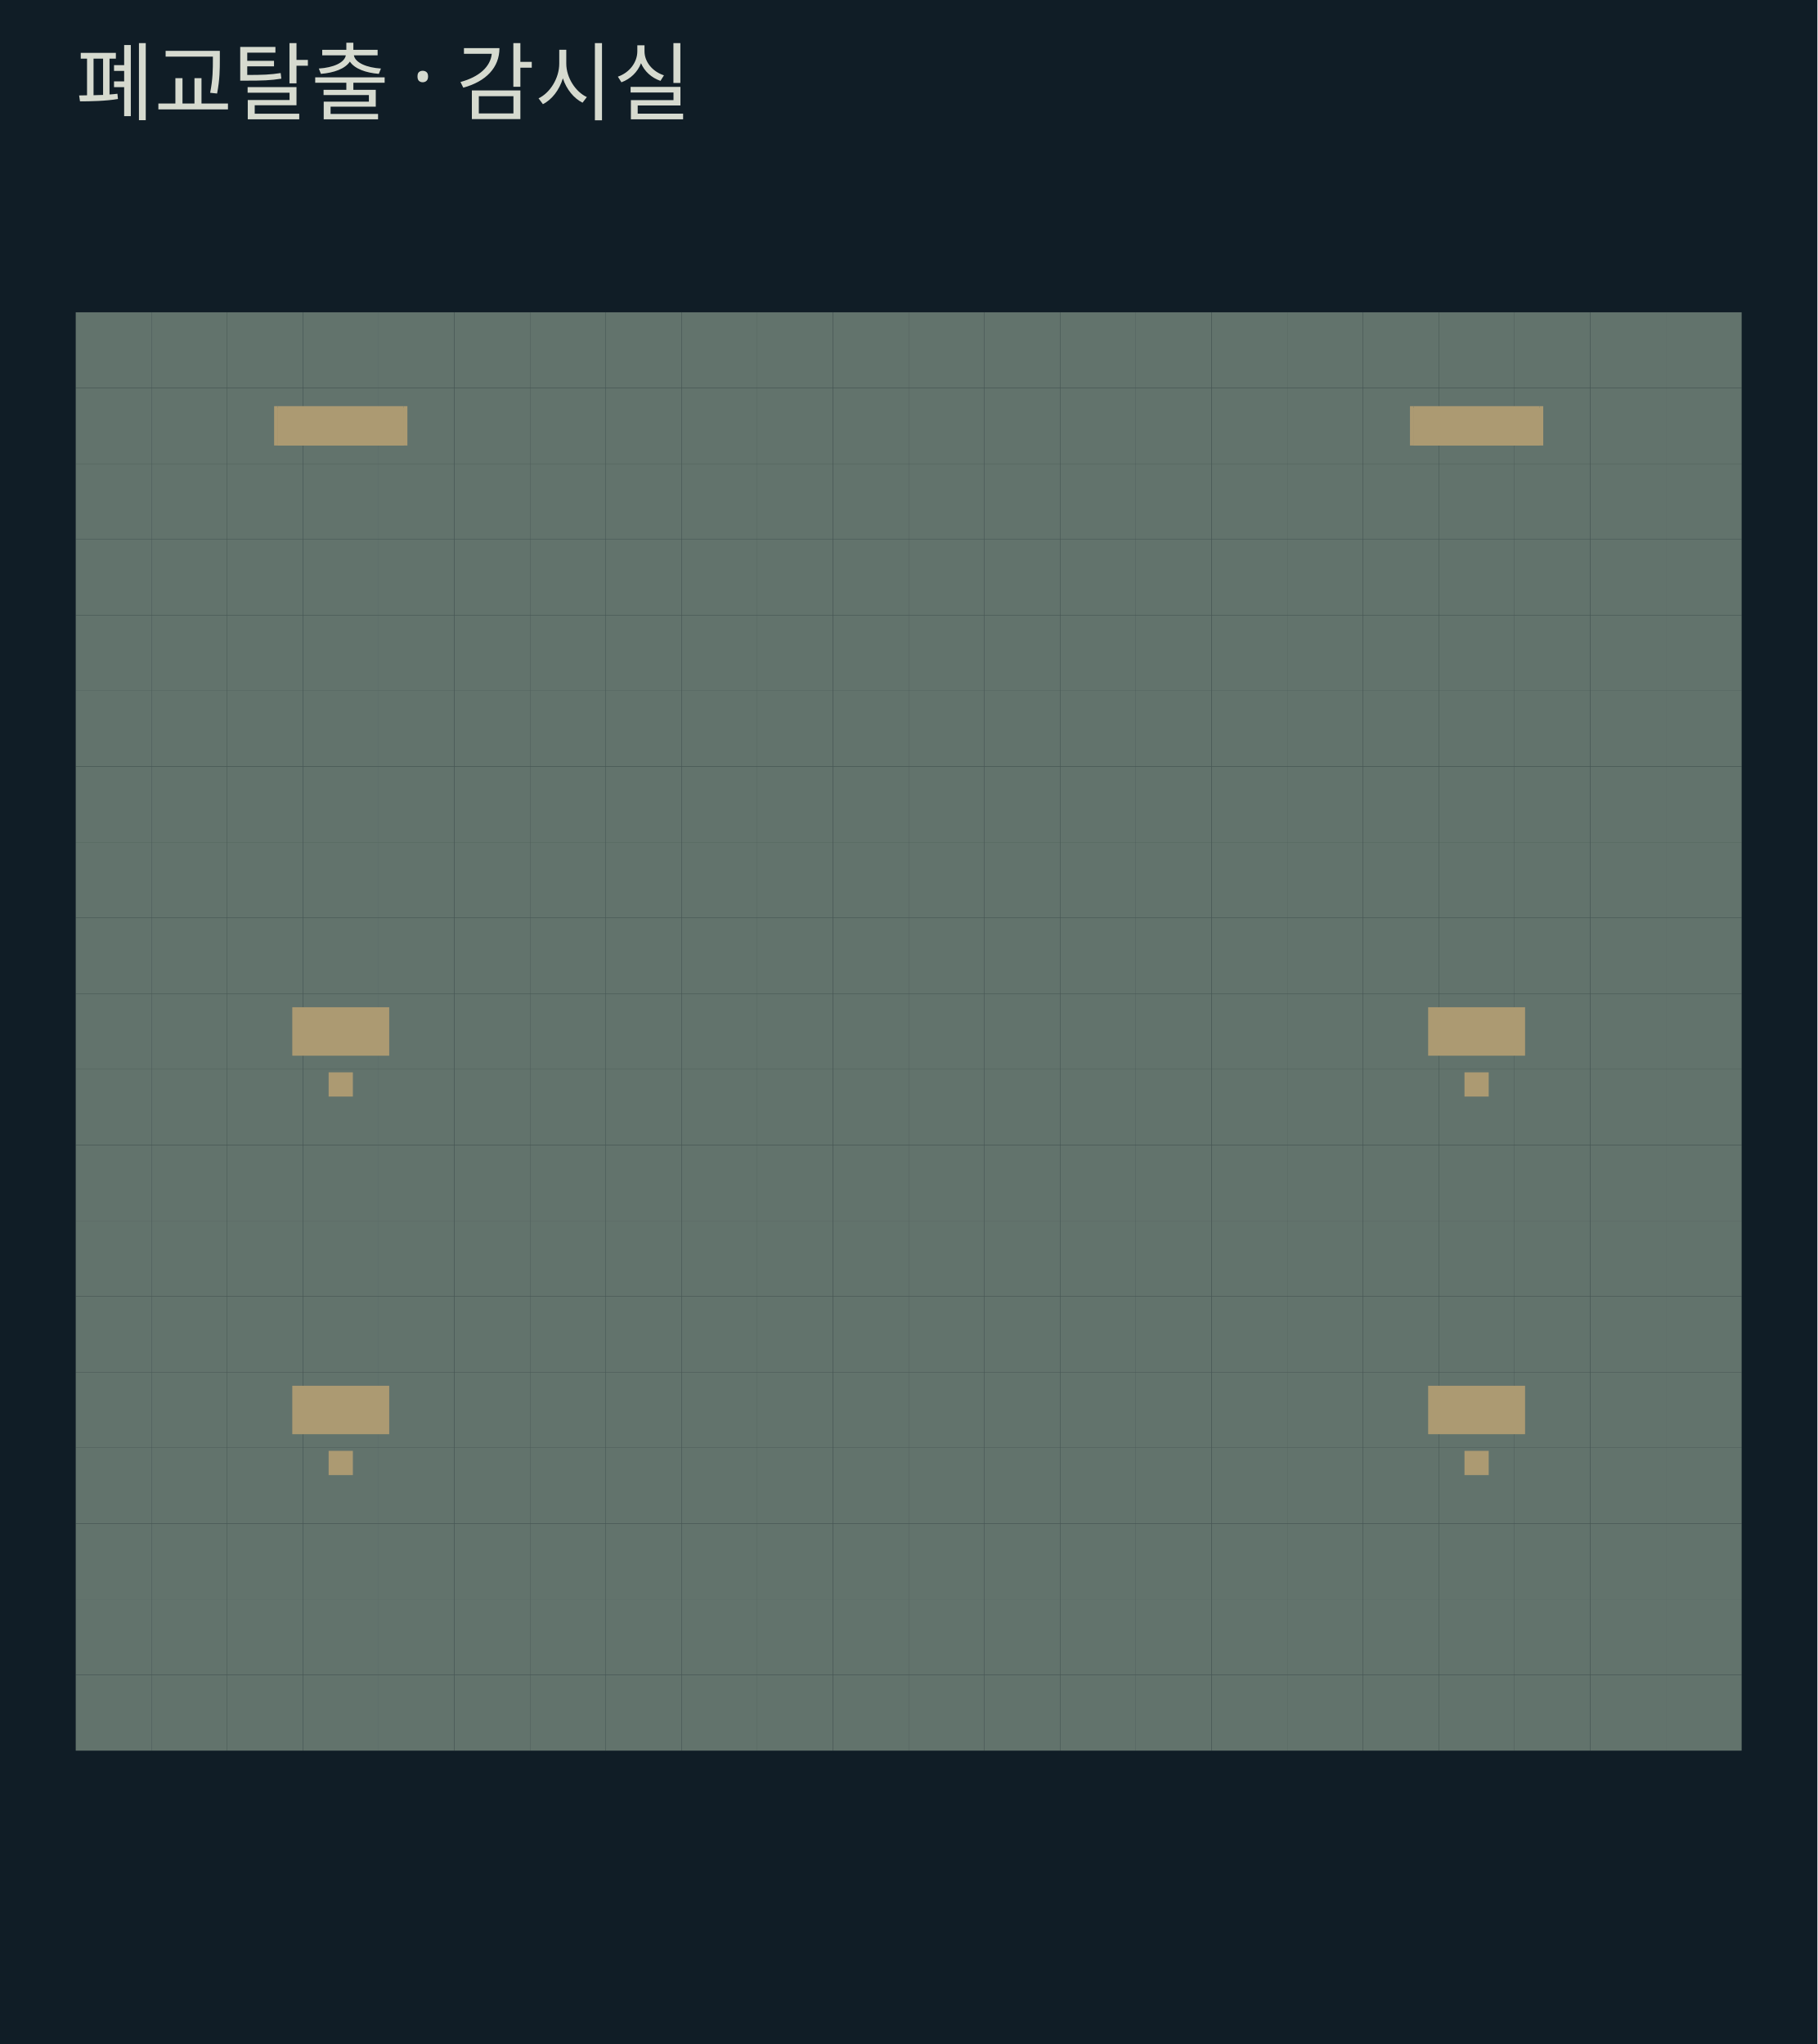
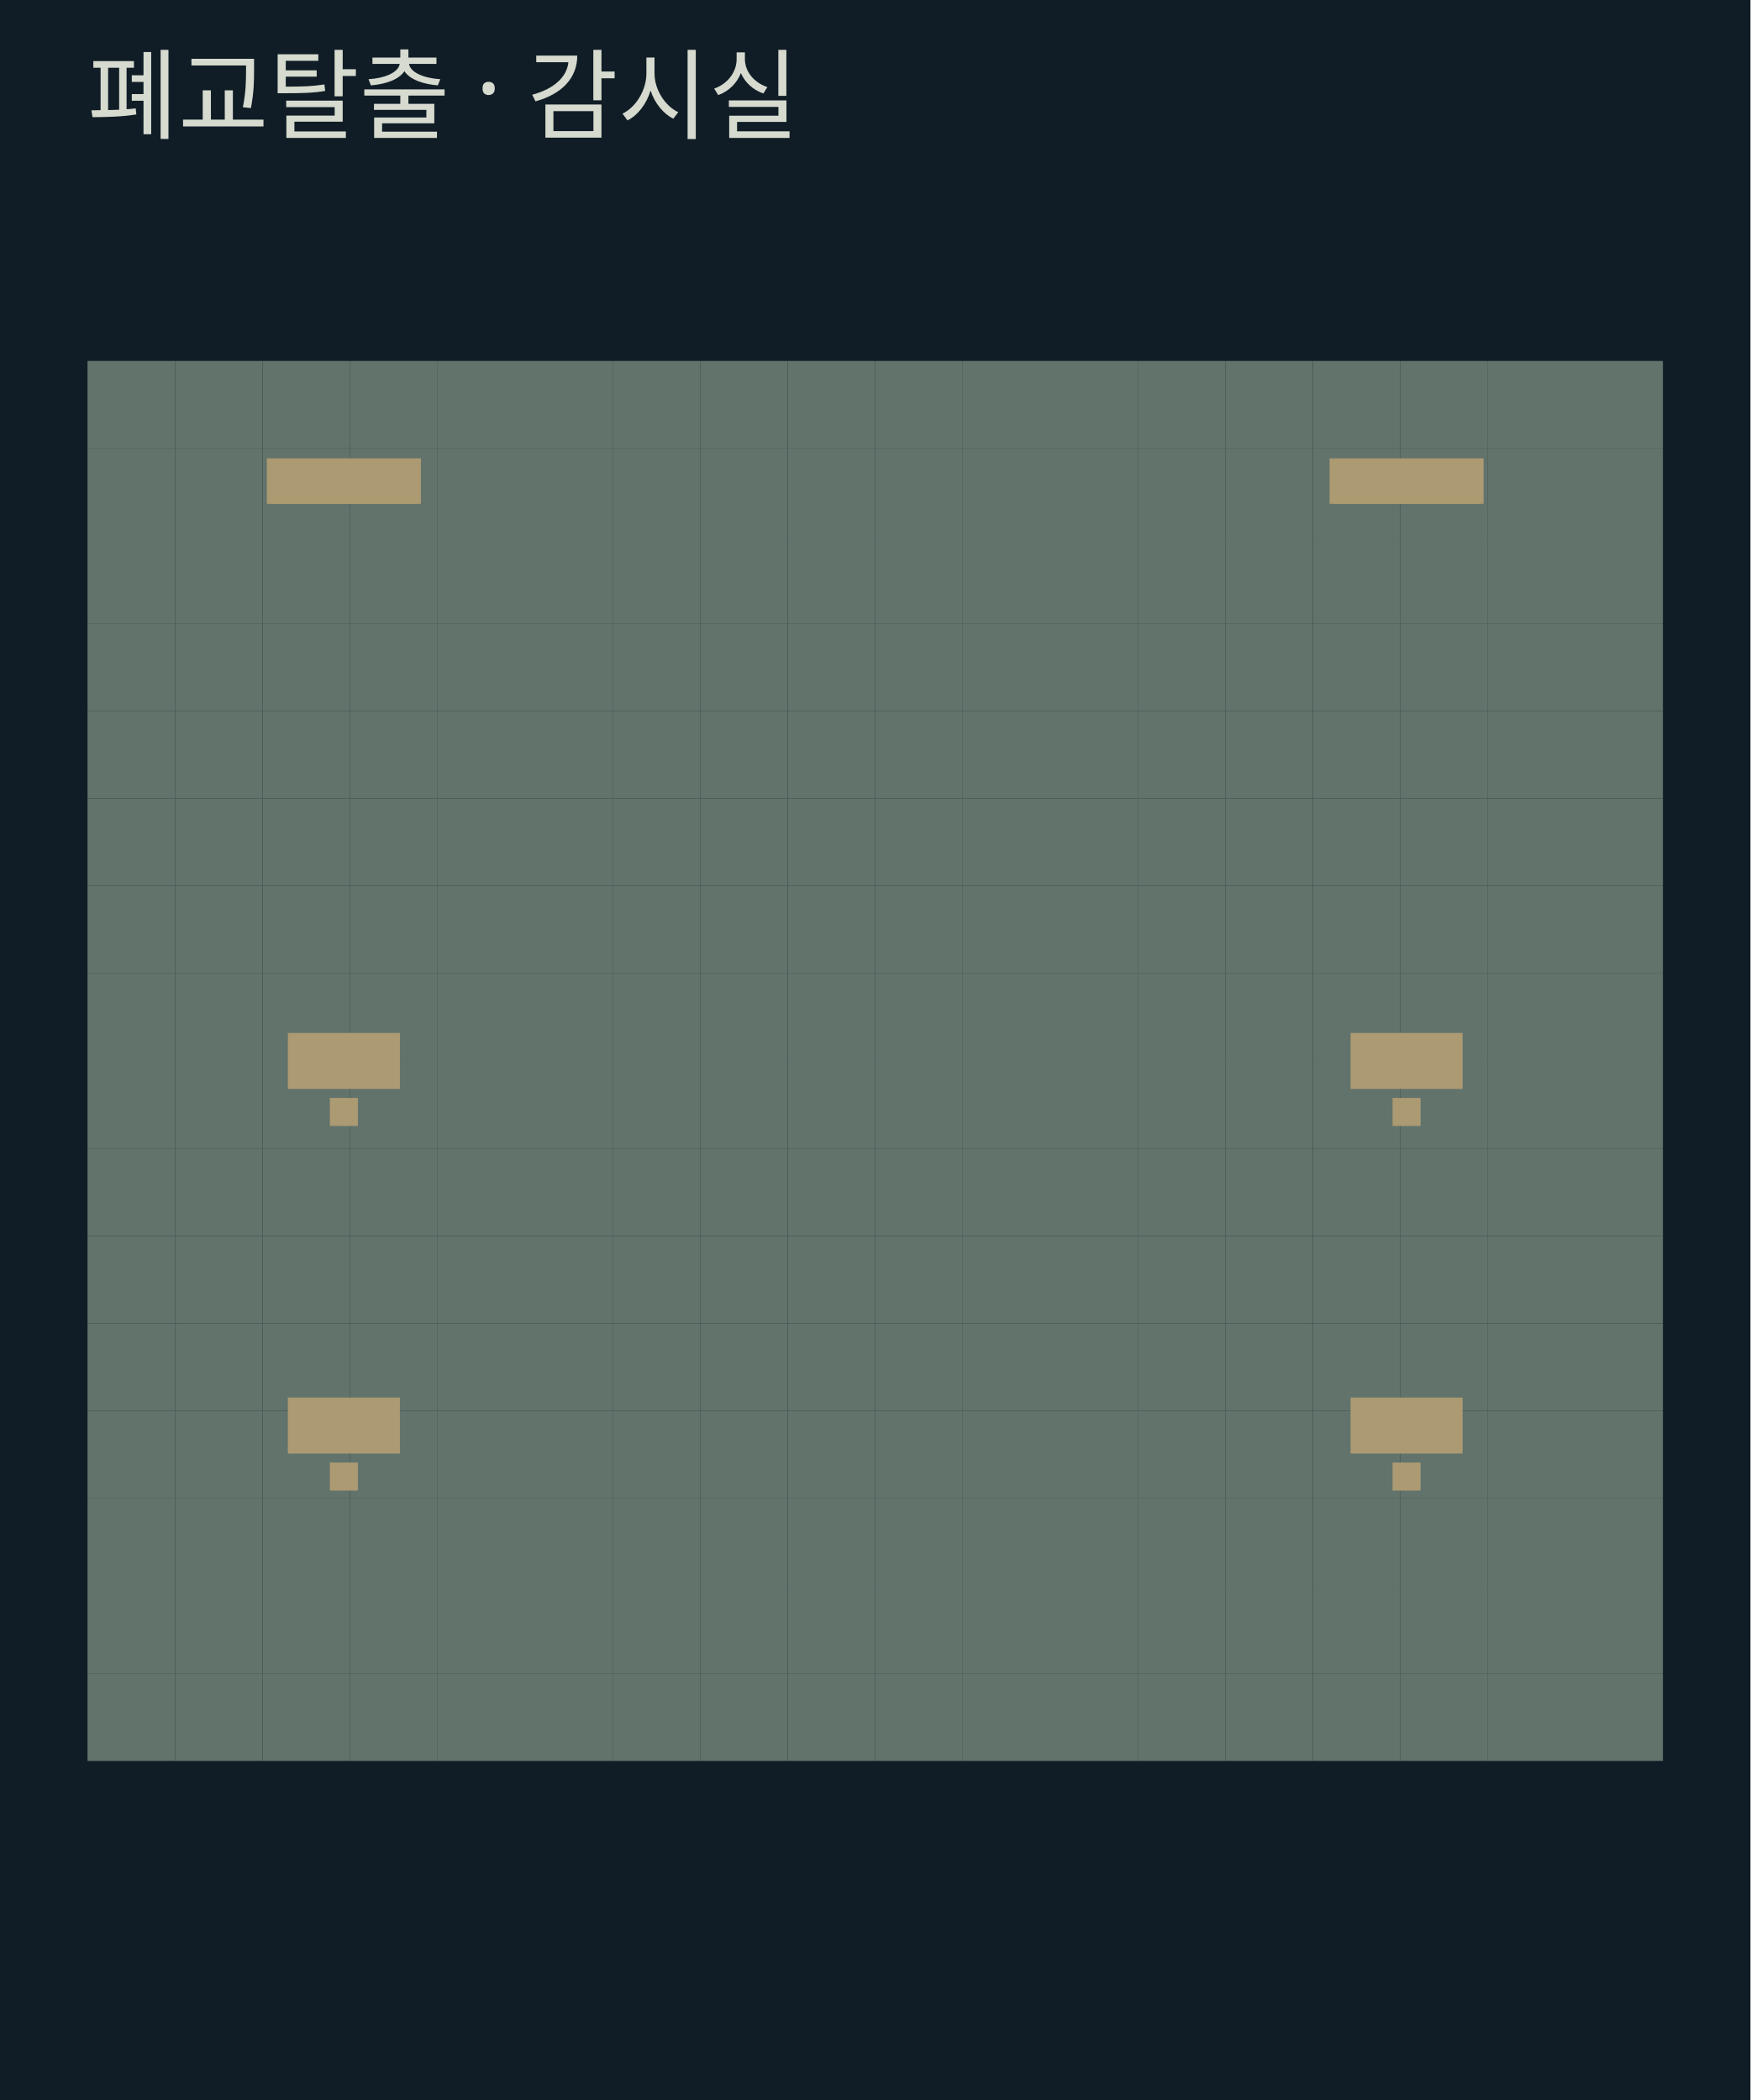
- <svg xmlns="http://www.w3.org/2000/svg" viewBox="0 0 384 432">
-   <rect width="384" height="432" fill="#101d26" />
+ <svg xmlns="http://www.w3.org/2000/svg" viewBox="0 0 320 384">
+   <rect width="320" height="384" fill="#101d26" />
  <style>text{font:10px sans-serif;fill:#d6dacf}</style>
  <text x="16" y="24" style="font-size:18px">폐교탈출 · 감시실</text>
-   <rect x="16" y="354" width="16" height="16" fill="#62736c" />
-   <rect x="16" y="338" width="16" height="16" fill="#62736c" />
-   <rect x="16" y="322" width="16" height="16" fill="#62736c" />
  <rect x="16" y="306" width="16" height="16" fill="#62736c" />
  <rect x="16" y="290" width="16" height="16" fill="#62736c" />
  <rect x="16" y="274" width="16" height="16" fill="#62736c" />
  <rect x="16" y="258" width="16" height="16" fill="#62736c" />
  <rect x="16" y="242" width="16" height="16" fill="#62736c" />
  <rect x="16" y="226" width="16" height="16" fill="#62736c" />
  <rect x="16" y="210" width="16" height="16" fill="#62736c" />
  <rect x="16" y="194" width="16" height="16" fill="#62736c" />
  <rect x="16" y="178" width="16" height="16" fill="#62736c" />
  <rect x="16" y="162" width="16" height="16" fill="#62736c" />
  <rect x="16" y="146" width="16" height="16" fill="#62736c" />
  <rect x="16" y="130" width="16" height="16" fill="#62736c" />
  <rect x="16" y="114" width="16" height="16" fill="#62736c" />
  <rect x="16" y="98" width="16" height="16" fill="#62736c" />
  <rect x="16" y="82" width="16" height="16" fill="#62736c" />
  <rect x="16" y="66" width="16" height="16" fill="#62736c" />
-   <rect x="32" y="354" width="16" height="16" fill="#62736c" />
-   <rect x="32" y="338" width="16" height="16" fill="#62736c" />
-   <rect x="32" y="322" width="16" height="16" fill="#62736c" />
  <rect x="32" y="306" width="16" height="16" fill="#62736c" />
  <rect x="32" y="290" width="16" height="16" fill="#62736c" />
  <rect x="32" y="274" width="16" height="16" fill="#62736c" />
  <rect x="32" y="258" width="16" height="16" fill="#62736c" />
  <rect x="32" y="242" width="16" height="16" fill="#62736c" />
  <rect x="32" y="226" width="16" height="16" fill="#62736c" />
  <rect x="32" y="210" width="16" height="16" fill="#62736c" />
  <rect x="32" y="194" width="16" height="16" fill="#62736c" />
  <rect x="32" y="178" width="16" height="16" fill="#62736c" />
  <rect x="32" y="162" width="16" height="16" fill="#62736c" />
  <rect x="32" y="146" width="16" height="16" fill="#62736c" />
  <rect x="32" y="130" width="16" height="16" fill="#62736c" />
  <rect x="32" y="114" width="16" height="16" fill="#62736c" />
  <rect x="32" y="98" width="16" height="16" fill="#62736c" />
  <rect x="32" y="82" width="16" height="16" fill="#62736c" />
  <rect x="32" y="66" width="16" height="16" fill="#62736c" />
-   <rect x="48" y="354" width="16" height="16" fill="#62736c" />
-   <rect x="48" y="338" width="16" height="16" fill="#62736c" />
-   <rect x="48" y="322" width="16" height="16" fill="#62736c" />
  <rect x="48" y="306" width="16" height="16" fill="#62736c" />
  <rect x="48" y="290" width="16" height="16" fill="#62736c" />
  <rect x="48" y="274" width="16" height="16" fill="#62736c" />
  <rect x="48" y="258" width="16" height="16" fill="#62736c" />
  <rect x="48" y="242" width="16" height="16" fill="#62736c" />
  <rect x="48" y="226" width="16" height="16" fill="#62736c" />
  <rect x="48" y="210" width="16" height="16" fill="#62736c" />
  <rect x="48" y="194" width="16" height="16" fill="#62736c" />
  <rect x="48" y="178" width="16" height="16" fill="#62736c" />
  <rect x="48" y="162" width="16" height="16" fill="#62736c" />
  <rect x="48" y="146" width="16" height="16" fill="#62736c" />
  <rect x="48" y="130" width="16" height="16" fill="#62736c" />
  <rect x="48" y="114" width="16" height="16" fill="#62736c" />
  <rect x="48" y="98" width="16" height="16" fill="#62736c" />
  <rect x="48" y="82" width="16" height="16" fill="#62736c" />
  <rect x="48" y="66" width="16" height="16" fill="#62736c" />
-   <rect x="64" y="354" width="16" height="16" fill="#62736c" />
-   <rect x="64" y="338" width="16" height="16" fill="#62736c" />
-   <rect x="64" y="322" width="16" height="16" fill="#62736c" />
  <rect x="64" y="306" width="16" height="16" fill="#62736c" />
  <rect x="64" y="290" width="16" height="16" fill="#62736c" />
  <rect x="64" y="274" width="16" height="16" fill="#62736c" />
  <rect x="64" y="258" width="16" height="16" fill="#62736c" />
  <rect x="64" y="242" width="16" height="16" fill="#62736c" />
  <rect x="64" y="226" width="16" height="16" fill="#62736c" />
  <rect x="64" y="210" width="16" height="16" fill="#62736c" />
  <rect x="64" y="194" width="16" height="16" fill="#62736c" />
  <rect x="64" y="178" width="16" height="16" fill="#62736c" />
  <rect x="64" y="162" width="16" height="16" fill="#62736c" />
  <rect x="64" y="146" width="16" height="16" fill="#62736c" />
  <rect x="64" y="130" width="16" height="16" fill="#62736c" />
  <rect x="64" y="114" width="16" height="16" fill="#62736c" />
  <rect x="64" y="98" width="16" height="16" fill="#62736c" />
  <rect x="64" y="82" width="16" height="16" fill="#62736c" />
  <rect x="64" y="66" width="16" height="16" fill="#62736c" />
-   <rect x="80" y="354" width="16" height="16" fill="#62736c" />
-   <rect x="80" y="338" width="16" height="16" fill="#62736c" />
-   <rect x="80" y="322" width="16" height="16" fill="#62736c" />
  <rect x="80" y="306" width="16" height="16" fill="#62736c" />
  <rect x="80" y="290" width="16" height="16" fill="#62736c" />
  <rect x="80" y="274" width="16" height="16" fill="#62736c" />
  <rect x="80" y="258" width="16" height="16" fill="#62736c" />
  <rect x="80" y="242" width="16" height="16" fill="#62736c" />
  <rect x="80" y="226" width="16" height="16" fill="#62736c" />
  <rect x="80" y="210" width="16" height="16" fill="#62736c" />
  <rect x="80" y="194" width="16" height="16" fill="#62736c" />
  <rect x="80" y="178" width="16" height="16" fill="#62736c" />
  <rect x="80" y="162" width="16" height="16" fill="#62736c" />
  <rect x="80" y="146" width="16" height="16" fill="#62736c" />
  <rect x="80" y="130" width="16" height="16" fill="#62736c" />
  <rect x="80" y="114" width="16" height="16" fill="#62736c" />
  <rect x="80" y="98" width="16" height="16" fill="#62736c" />
  <rect x="80" y="82" width="16" height="16" fill="#62736c" />
  <rect x="80" y="66" width="16" height="16" fill="#62736c" />
-   <rect x="96" y="354" width="16" height="16" fill="#62736c" />
-   <rect x="96" y="338" width="16" height="16" fill="#62736c" />
-   <rect x="96" y="322" width="16" height="16" fill="#62736c" />
  <rect x="96" y="306" width="16" height="16" fill="#62736c" />
  <rect x="96" y="290" width="16" height="16" fill="#62736c" />
  <rect x="96" y="274" width="16" height="16" fill="#62736c" />
  <rect x="96" y="258" width="16" height="16" fill="#62736c" />
  <rect x="96" y="242" width="16" height="16" fill="#62736c" />
  <rect x="96" y="226" width="16" height="16" fill="#62736c" />
  <rect x="96" y="210" width="16" height="16" fill="#62736c" />
  <rect x="96" y="194" width="16" height="16" fill="#62736c" />
  <rect x="96" y="178" width="16" height="16" fill="#62736c" />
  <rect x="96" y="162" width="16" height="16" fill="#62736c" />
  <rect x="96" y="146" width="16" height="16" fill="#62736c" />
  <rect x="96" y="130" width="16" height="16" fill="#62736c" />
  <rect x="96" y="114" width="16" height="16" fill="#62736c" />
  <rect x="96" y="98" width="16" height="16" fill="#62736c" />
  <rect x="96" y="82" width="16" height="16" fill="#62736c" />
  <rect x="96" y="66" width="16" height="16" fill="#62736c" />
-   <rect x="112" y="354" width="16" height="16" fill="#62736c" />
-   <rect x="112" y="338" width="16" height="16" fill="#62736c" />
-   <rect x="112" y="322" width="16" height="16" fill="#62736c" />
  <rect x="112" y="306" width="16" height="16" fill="#62736c" />
  <rect x="112" y="290" width="16" height="16" fill="#62736c" />
  <rect x="112" y="274" width="16" height="16" fill="#62736c" />
  <rect x="112" y="258" width="16" height="16" fill="#62736c" />
  <rect x="112" y="242" width="16" height="16" fill="#62736c" />
  <rect x="112" y="226" width="16" height="16" fill="#62736c" />
  <rect x="112" y="210" width="16" height="16" fill="#62736c" />
  <rect x="112" y="194" width="16" height="16" fill="#62736c" />
  <rect x="112" y="178" width="16" height="16" fill="#62736c" />
  <rect x="112" y="162" width="16" height="16" fill="#62736c" />
  <rect x="112" y="146" width="16" height="16" fill="#62736c" />
  <rect x="112" y="130" width="16" height="16" fill="#62736c" />
  <rect x="112" y="114" width="16" height="16" fill="#62736c" />
  <rect x="112" y="98" width="16" height="16" fill="#62736c" />
  <rect x="112" y="82" width="16" height="16" fill="#62736c" />
  <rect x="112" y="66" width="16" height="16" fill="#62736c" />
-   <rect x="128" y="354" width="16" height="16" fill="#62736c" />
-   <rect x="128" y="338" width="16" height="16" fill="#62736c" />
-   <rect x="128" y="322" width="16" height="16" fill="#62736c" />
  <rect x="128" y="306" width="16" height="16" fill="#62736c" />
  <rect x="128" y="290" width="16" height="16" fill="#62736c" />
  <rect x="128" y="274" width="16" height="16" fill="#62736c" />
  <rect x="128" y="258" width="16" height="16" fill="#62736c" />
  <rect x="128" y="242" width="16" height="16" fill="#62736c" />
  <rect x="128" y="226" width="16" height="16" fill="#62736c" />
  <rect x="128" y="210" width="16" height="16" fill="#62736c" />
  <rect x="128" y="194" width="16" height="16" fill="#62736c" />
  <rect x="128" y="178" width="16" height="16" fill="#62736c" />
  <rect x="128" y="162" width="16" height="16" fill="#62736c" />
  <rect x="128" y="146" width="16" height="16" fill="#62736c" />
  <rect x="128" y="130" width="16" height="16" fill="#62736c" />
  <rect x="128" y="114" width="16" height="16" fill="#62736c" />
  <rect x="128" y="98" width="16" height="16" fill="#62736c" />
  <rect x="128" y="82" width="16" height="16" fill="#62736c" />
  <rect x="128" y="66" width="16" height="16" fill="#62736c" />
-   <rect x="144" y="354" width="16" height="16" fill="#62736c" />
-   <rect x="144" y="338" width="16" height="16" fill="#62736c" />
-   <rect x="144" y="322" width="16" height="16" fill="#62736c" />
  <rect x="144" y="306" width="16" height="16" fill="#62736c" />
  <rect x="144" y="290" width="16" height="16" fill="#62736c" />
  <rect x="144" y="274" width="16" height="16" fill="#62736c" />
  <rect x="144" y="258" width="16" height="16" fill="#62736c" />
  <rect x="144" y="242" width="16" height="16" fill="#62736c" />
  <rect x="144" y="226" width="16" height="16" fill="#62736c" />
  <rect x="144" y="210" width="16" height="16" fill="#62736c" />
  <rect x="144" y="194" width="16" height="16" fill="#62736c" />
  <rect x="144" y="178" width="16" height="16" fill="#62736c" />
  <rect x="144" y="162" width="16" height="16" fill="#62736c" />
  <rect x="144" y="146" width="16" height="16" fill="#62736c" />
  <rect x="144" y="130" width="16" height="16" fill="#62736c" />
  <rect x="144" y="114" width="16" height="16" fill="#62736c" />
  <rect x="144" y="98" width="16" height="16" fill="#62736c" />
  <rect x="144" y="82" width="16" height="16" fill="#62736c" />
  <rect x="144" y="66" width="16" height="16" fill="#62736c" />
-   <rect x="160" y="354" width="16" height="16" fill="#62736c" />
-   <rect x="160" y="338" width="16" height="16" fill="#62736c" />
-   <rect x="160" y="322" width="16" height="16" fill="#62736c" />
  <rect x="160" y="306" width="16" height="16" fill="#62736c" />
  <rect x="160" y="290" width="16" height="16" fill="#62736c" />
  <rect x="160" y="274" width="16" height="16" fill="#62736c" />
  <rect x="160" y="258" width="16" height="16" fill="#62736c" />
  <rect x="160" y="242" width="16" height="16" fill="#62736c" />
  <rect x="160" y="226" width="16" height="16" fill="#62736c" />
  <rect x="160" y="210" width="16" height="16" fill="#62736c" />
  <rect x="160" y="194" width="16" height="16" fill="#62736c" />
  <rect x="160" y="178" width="16" height="16" fill="#62736c" />
  <rect x="160" y="162" width="16" height="16" fill="#62736c" />
  <rect x="160" y="146" width="16" height="16" fill="#62736c" />
  <rect x="160" y="130" width="16" height="16" fill="#62736c" />
  <rect x="160" y="114" width="16" height="16" fill="#62736c" />
  <rect x="160" y="98" width="16" height="16" fill="#62736c" />
  <rect x="160" y="82" width="16" height="16" fill="#62736c" />
  <rect x="160" y="66" width="16" height="16" fill="#62736c" />
-   <rect x="176" y="354" width="16" height="16" fill="#62736c" />
-   <rect x="176" y="338" width="16" height="16" fill="#62736c" />
-   <rect x="176" y="322" width="16" height="16" fill="#62736c" />
  <rect x="176" y="306" width="16" height="16" fill="#62736c" />
  <rect x="176" y="290" width="16" height="16" fill="#62736c" />
  <rect x="176" y="274" width="16" height="16" fill="#62736c" />
  <rect x="176" y="258" width="16" height="16" fill="#62736c" />
  <rect x="176" y="242" width="16" height="16" fill="#62736c" />
  <rect x="176" y="226" width="16" height="16" fill="#62736c" />
  <rect x="176" y="210" width="16" height="16" fill="#62736c" />
  <rect x="176" y="194" width="16" height="16" fill="#62736c" />
  <rect x="176" y="178" width="16" height="16" fill="#62736c" />
  <rect x="176" y="162" width="16" height="16" fill="#62736c" />
  <rect x="176" y="146" width="16" height="16" fill="#62736c" />
  <rect x="176" y="130" width="16" height="16" fill="#62736c" />
  <rect x="176" y="114" width="16" height="16" fill="#62736c" />
  <rect x="176" y="98" width="16" height="16" fill="#62736c" />
  <rect x="176" y="82" width="16" height="16" fill="#62736c" />
  <rect x="176" y="66" width="16" height="16" fill="#62736c" />
-   <rect x="192" y="354" width="16" height="16" fill="#62736c" />
-   <rect x="192" y="338" width="16" height="16" fill="#62736c" />
-   <rect x="192" y="322" width="16" height="16" fill="#62736c" />
  <rect x="192" y="306" width="16" height="16" fill="#62736c" />
  <rect x="192" y="290" width="16" height="16" fill="#62736c" />
  <rect x="192" y="274" width="16" height="16" fill="#62736c" />
  <rect x="192" y="258" width="16" height="16" fill="#62736c" />
  <rect x="192" y="242" width="16" height="16" fill="#62736c" />
  <rect x="192" y="226" width="16" height="16" fill="#62736c" />
  <rect x="192" y="210" width="16" height="16" fill="#62736c" />
  <rect x="192" y="194" width="16" height="16" fill="#62736c" />
  <rect x="192" y="178" width="16" height="16" fill="#62736c" />
  <rect x="192" y="162" width="16" height="16" fill="#62736c" />
  <rect x="192" y="146" width="16" height="16" fill="#62736c" />
  <rect x="192" y="130" width="16" height="16" fill="#62736c" />
  <rect x="192" y="114" width="16" height="16" fill="#62736c" />
  <rect x="192" y="98" width="16" height="16" fill="#62736c" />
  <rect x="192" y="82" width="16" height="16" fill="#62736c" />
  <rect x="192" y="66" width="16" height="16" fill="#62736c" />
-   <rect x="208" y="354" width="16" height="16" fill="#62736c" />
-   <rect x="208" y="338" width="16" height="16" fill="#62736c" />
-   <rect x="208" y="322" width="16" height="16" fill="#62736c" />
  <rect x="208" y="306" width="16" height="16" fill="#62736c" />
  <rect x="208" y="290" width="16" height="16" fill="#62736c" />
  <rect x="208" y="274" width="16" height="16" fill="#62736c" />
  <rect x="208" y="258" width="16" height="16" fill="#62736c" />
  <rect x="208" y="242" width="16" height="16" fill="#62736c" />
  <rect x="208" y="226" width="16" height="16" fill="#62736c" />
  <rect x="208" y="210" width="16" height="16" fill="#62736c" />
  <rect x="208" y="194" width="16" height="16" fill="#62736c" />
  <rect x="208" y="178" width="16" height="16" fill="#62736c" />
  <rect x="208" y="162" width="16" height="16" fill="#62736c" />
  <rect x="208" y="146" width="16" height="16" fill="#62736c" />
  <rect x="208" y="130" width="16" height="16" fill="#62736c" />
  <rect x="208" y="114" width="16" height="16" fill="#62736c" />
  <rect x="208" y="98" width="16" height="16" fill="#62736c" />
  <rect x="208" y="82" width="16" height="16" fill="#62736c" />
  <rect x="208" y="66" width="16" height="16" fill="#62736c" />
-   <rect x="224" y="354" width="16" height="16" fill="#62736c" />
-   <rect x="224" y="338" width="16" height="16" fill="#62736c" />
-   <rect x="224" y="322" width="16" height="16" fill="#62736c" />
  <rect x="224" y="306" width="16" height="16" fill="#62736c" />
  <rect x="224" y="290" width="16" height="16" fill="#62736c" />
  <rect x="224" y="274" width="16" height="16" fill="#62736c" />
  <rect x="224" y="258" width="16" height="16" fill="#62736c" />
  <rect x="224" y="242" width="16" height="16" fill="#62736c" />
  <rect x="224" y="226" width="16" height="16" fill="#62736c" />
  <rect x="224" y="210" width="16" height="16" fill="#62736c" />
  <rect x="224" y="194" width="16" height="16" fill="#62736c" />
  <rect x="224" y="178" width="16" height="16" fill="#62736c" />
  <rect x="224" y="162" width="16" height="16" fill="#62736c" />
  <rect x="224" y="146" width="16" height="16" fill="#62736c" />
  <rect x="224" y="130" width="16" height="16" fill="#62736c" />
  <rect x="224" y="114" width="16" height="16" fill="#62736c" />
  <rect x="224" y="98" width="16" height="16" fill="#62736c" />
  <rect x="224" y="82" width="16" height="16" fill="#62736c" />
  <rect x="224" y="66" width="16" height="16" fill="#62736c" />
-   <rect x="240" y="354" width="16" height="16" fill="#62736c" />
-   <rect x="240" y="338" width="16" height="16" fill="#62736c" />
-   <rect x="240" y="322" width="16" height="16" fill="#62736c" />
  <rect x="240" y="306" width="16" height="16" fill="#62736c" />
  <rect x="240" y="290" width="16" height="16" fill="#62736c" />
  <rect x="240" y="274" width="16" height="16" fill="#62736c" />
  <rect x="240" y="258" width="16" height="16" fill="#62736c" />
  <rect x="240" y="242" width="16" height="16" fill="#62736c" />
  <rect x="240" y="226" width="16" height="16" fill="#62736c" />
  <rect x="240" y="210" width="16" height="16" fill="#62736c" />
  <rect x="240" y="194" width="16" height="16" fill="#62736c" />
  <rect x="240" y="178" width="16" height="16" fill="#62736c" />
  <rect x="240" y="162" width="16" height="16" fill="#62736c" />
  <rect x="240" y="146" width="16" height="16" fill="#62736c" />
  <rect x="240" y="130" width="16" height="16" fill="#62736c" />
  <rect x="240" y="114" width="16" height="16" fill="#62736c" />
  <rect x="240" y="98" width="16" height="16" fill="#62736c" />
  <rect x="240" y="82" width="16" height="16" fill="#62736c" />
  <rect x="240" y="66" width="16" height="16" fill="#62736c" />
-   <rect x="256" y="354" width="16" height="16" fill="#62736c" />
-   <rect x="256" y="338" width="16" height="16" fill="#62736c" />
-   <rect x="256" y="322" width="16" height="16" fill="#62736c" />
  <rect x="256" y="306" width="16" height="16" fill="#62736c" />
  <rect x="256" y="290" width="16" height="16" fill="#62736c" />
  <rect x="256" y="274" width="16" height="16" fill="#62736c" />
  <rect x="256" y="258" width="16" height="16" fill="#62736c" />
  <rect x="256" y="242" width="16" height="16" fill="#62736c" />
  <rect x="256" y="226" width="16" height="16" fill="#62736c" />
  <rect x="256" y="210" width="16" height="16" fill="#62736c" />
  <rect x="256" y="194" width="16" height="16" fill="#62736c" />
  <rect x="256" y="178" width="16" height="16" fill="#62736c" />
  <rect x="256" y="162" width="16" height="16" fill="#62736c" />
  <rect x="256" y="146" width="16" height="16" fill="#62736c" />
  <rect x="256" y="130" width="16" height="16" fill="#62736c" />
  <rect x="256" y="114" width="16" height="16" fill="#62736c" />
  <rect x="256" y="98" width="16" height="16" fill="#62736c" />
  <rect x="256" y="82" width="16" height="16" fill="#62736c" />
  <rect x="256" y="66" width="16" height="16" fill="#62736c" />
-   <rect x="272" y="354" width="16" height="16" fill="#62736c" />
-   <rect x="272" y="338" width="16" height="16" fill="#62736c" />
-   <rect x="272" y="322" width="16" height="16" fill="#62736c" />
  <rect x="272" y="306" width="16" height="16" fill="#62736c" />
  <rect x="272" y="290" width="16" height="16" fill="#62736c" />
  <rect x="272" y="274" width="16" height="16" fill="#62736c" />
  <rect x="272" y="258" width="16" height="16" fill="#62736c" />
  <rect x="272" y="242" width="16" height="16" fill="#62736c" />
  <rect x="272" y="226" width="16" height="16" fill="#62736c" />
  <rect x="272" y="210" width="16" height="16" fill="#62736c" />
  <rect x="272" y="194" width="16" height="16" fill="#62736c" />
  <rect x="272" y="178" width="16" height="16" fill="#62736c" />
  <rect x="272" y="162" width="16" height="16" fill="#62736c" />
  <rect x="272" y="146" width="16" height="16" fill="#62736c" />
  <rect x="272" y="130" width="16" height="16" fill="#62736c" />
  <rect x="272" y="114" width="16" height="16" fill="#62736c" />
  <rect x="272" y="98" width="16" height="16" fill="#62736c" />
  <rect x="272" y="82" width="16" height="16" fill="#62736c" />
  <rect x="272" y="66" width="16" height="16" fill="#62736c" />
-   <rect x="288" y="354" width="16" height="16" fill="#62736c" />
-   <rect x="288" y="338" width="16" height="16" fill="#62736c" />
-   <rect x="288" y="322" width="16" height="16" fill="#62736c" />
  <rect x="288" y="306" width="16" height="16" fill="#62736c" />
  <rect x="288" y="290" width="16" height="16" fill="#62736c" />
  <rect x="288" y="274" width="16" height="16" fill="#62736c" />
  <rect x="288" y="258" width="16" height="16" fill="#62736c" />
  <rect x="288" y="242" width="16" height="16" fill="#62736c" />
  <rect x="288" y="226" width="16" height="16" fill="#62736c" />
  <rect x="288" y="210" width="16" height="16" fill="#62736c" />
  <rect x="288" y="194" width="16" height="16" fill="#62736c" />
  <rect x="288" y="178" width="16" height="16" fill="#62736c" />
  <rect x="288" y="162" width="16" height="16" fill="#62736c" />
  <rect x="288" y="146" width="16" height="16" fill="#62736c" />
  <rect x="288" y="130" width="16" height="16" fill="#62736c" />
  <rect x="288" y="114" width="16" height="16" fill="#62736c" />
  <rect x="288" y="98" width="16" height="16" fill="#62736c" />
  <rect x="288" y="82" width="16" height="16" fill="#62736c" />
  <rect x="288" y="66" width="16" height="16" fill="#62736c" />
-   <rect x="304" y="354" width="16" height="16" fill="#62736c" />
-   <rect x="304" y="338" width="16" height="16" fill="#62736c" />
-   <rect x="304" y="322" width="16" height="16" fill="#62736c" />
-   <rect x="304" y="306" width="16" height="16" fill="#62736c" />
-   <rect x="304" y="290" width="16" height="16" fill="#62736c" />
-   <rect x="304" y="274" width="16" height="16" fill="#62736c" />
-   <rect x="304" y="258" width="16" height="16" fill="#62736c" />
-   <rect x="304" y="242" width="16" height="16" fill="#62736c" />
-   <rect x="304" y="226" width="16" height="16" fill="#62736c" />
-   <rect x="304" y="210" width="16" height="16" fill="#62736c" />
-   <rect x="304" y="194" width="16" height="16" fill="#62736c" />
-   <rect x="304" y="178" width="16" height="16" fill="#62736c" />
-   <rect x="304" y="162" width="16" height="16" fill="#62736c" />
-   <rect x="304" y="146" width="16" height="16" fill="#62736c" />
-   <rect x="304" y="130" width="16" height="16" fill="#62736c" />
-   <rect x="304" y="114" width="16" height="16" fill="#62736c" />
-   <rect x="304" y="98" width="16" height="16" fill="#62736c" />
-   <rect x="304" y="82" width="16" height="16" fill="#62736c" />
-   <rect x="304" y="66" width="16" height="16" fill="#62736c" />
-   <rect x="320" y="354" width="16" height="16" fill="#62736c" />
-   <rect x="320" y="338" width="16" height="16" fill="#62736c" />
-   <rect x="320" y="322" width="16" height="16" fill="#62736c" />
-   <rect x="320" y="306" width="16" height="16" fill="#62736c" />
-   <rect x="320" y="290" width="16" height="16" fill="#62736c" />
-   <rect x="320" y="274" width="16" height="16" fill="#62736c" />
-   <rect x="320" y="258" width="16" height="16" fill="#62736c" />
-   <rect x="320" y="242" width="16" height="16" fill="#62736c" />
-   <rect x="320" y="226" width="16" height="16" fill="#62736c" />
-   <rect x="320" y="210" width="16" height="16" fill="#62736c" />
-   <rect x="320" y="194" width="16" height="16" fill="#62736c" />
-   <rect x="320" y="178" width="16" height="16" fill="#62736c" />
-   <rect x="320" y="162" width="16" height="16" fill="#62736c" />
-   <rect x="320" y="146" width="16" height="16" fill="#62736c" />
-   <rect x="320" y="130" width="16" height="16" fill="#62736c" />
-   <rect x="320" y="114" width="16" height="16" fill="#62736c" />
-   <rect x="320" y="98" width="16" height="16" fill="#62736c" />
-   <rect x="320" y="82" width="16" height="16" fill="#62736c" />
-   <rect x="320" y="66" width="16" height="16" fill="#62736c" />
-   <rect x="336" y="354" width="16" height="16" fill="#62736c" />
-   <rect x="336" y="338" width="16" height="16" fill="#62736c" />
-   <rect x="336" y="322" width="16" height="16" fill="#62736c" />
-   <rect x="336" y="306" width="16" height="16" fill="#62736c" />
-   <rect x="336" y="290" width="16" height="16" fill="#62736c" />
-   <rect x="336" y="274" width="16" height="16" fill="#62736c" />
-   <rect x="336" y="258" width="16" height="16" fill="#62736c" />
-   <rect x="336" y="242" width="16" height="16" fill="#62736c" />
-   <rect x="336" y="226" width="16" height="16" fill="#62736c" />
-   <rect x="336" y="210" width="16" height="16" fill="#62736c" />
-   <rect x="336" y="194" width="16" height="16" fill="#62736c" />
-   <rect x="336" y="178" width="16" height="16" fill="#62736c" />
-   <rect x="336" y="162" width="16" height="16" fill="#62736c" />
-   <rect x="336" y="146" width="16" height="16" fill="#62736c" />
-   <rect x="336" y="130" width="16" height="16" fill="#62736c" />
-   <rect x="336" y="114" width="16" height="16" fill="#62736c" />
-   <rect x="336" y="98" width="16" height="16" fill="#62736c" />
-   <rect x="336" y="82" width="16" height="16" fill="#62736c" />
-   <rect x="336" y="66" width="16" height="16" fill="#62736c" />
-   <rect x="352" y="354" width="16" height="16" fill="#62736c" />
-   <rect x="352" y="338" width="16" height="16" fill="#62736c" />
-   <rect x="352" y="322" width="16" height="16" fill="#62736c" />
-   <rect x="352" y="306" width="16" height="16" fill="#62736c" />
-   <rect x="352" y="290" width="16" height="16" fill="#62736c" />
-   <rect x="352" y="274" width="16" height="16" fill="#62736c" />
-   <rect x="352" y="258" width="16" height="16" fill="#62736c" />
-   <rect x="352" y="242" width="16" height="16" fill="#62736c" />
-   <rect x="352" y="226" width="16" height="16" fill="#62736c" />
-   <rect x="352" y="210" width="16" height="16" fill="#62736c" />
-   <rect x="352" y="194" width="16" height="16" fill="#62736c" />
-   <rect x="352" y="178" width="16" height="16" fill="#62736c" />
-   <rect x="352" y="162" width="16" height="16" fill="#62736c" />
-   <rect x="352" y="146" width="16" height="16" fill="#62736c" />
-   <rect x="352" y="130" width="16" height="16" fill="#62736c" />
-   <rect x="352" y="114" width="16" height="16" fill="#62736c" />
-   <rect x="352" y="98" width="16" height="16" fill="#62736c" />
-   <rect x="352" y="82" width="16" height="16" fill="#62736c" />
-   <rect x="352" y="66" width="16" height="16" fill="#62736c" />
-   <rect x="61.76" y="292.88" width="20.48" height="10.24" fill="#ac9a72" />
-   <rect x="69.44" y="306.64" width="5.12" height="5.12" fill="#ac9a72" />
-   <rect x="61.76" y="212.88" width="20.48" height="10.24" fill="#ac9a72" />
-   <rect x="69.44" y="226.64" width="5.12" height="5.12" fill="#ac9a72" />
-   <rect x="301.76" y="292.88" width="20.48" height="10.24" fill="#ac9a72" />
-   <rect x="309.44" y="306.64" width="5.12" height="5.12" fill="#ac9a72" />
-   <rect x="301.76" y="212.88" width="20.48" height="10.24" fill="#ac9a72" />
-   <rect x="309.44" y="226.64" width="5.12" height="5.12" fill="#ac9a72" />
-   <rect x="58.688" y="85.84" width="26.624" height="0.64" fill="#ac9a72" />
-   <rect x="57.92" y="85.84" width="0.768" height="8.32" fill="#ac9a72" />
-   <rect x="85.312" y="85.84" width="0.768" height="8.32" fill="#ac9a72" />
-   <rect x="58.688" y="86.224" width="26.624" height="7.936" fill="#ac9a72" />
-   <rect x="58.688" y="86.224" width="26.624" height="7.936" fill="#ac9a72" />
-   <rect x="58.688" y="86.224" width="26.624" height="7.936" fill="#ac9a72" />
-   <rect x="58.688" y="86.224" width="26.624" height="7.936" fill="#ac9a72" />
-   <rect x="298.688" y="85.84" width="26.624" height="0.64" fill="#ac9a72" />
-   <rect x="297.92" y="85.84" width="0.768" height="8.32" fill="#ac9a72" />
-   <rect x="325.312" y="85.84" width="0.768" height="8.32" fill="#ac9a72" />
-   <rect x="298.688" y="86.224" width="26.624" height="7.936" fill="#ac9a72" />
-   <rect x="298.688" y="86.224" width="26.624" height="7.936" fill="#ac9a72" />
-   <rect x="298.688" y="86.224" width="26.624" height="7.936" fill="#ac9a72" />
-   <rect x="298.688" y="86.224" width="26.624" height="7.936" fill="#ac9a72" />
+   <rect x="52.624" y="255.552" width="20.48" height="10.24" fill="#ac9a72" />
+   <rect x="60.304" y="267.44" width="5.12" height="5.12" fill="#ac9a72" />
+   <rect x="52.624" y="188.88" width="20.48" height="10.24" fill="#ac9a72" />
+   <rect x="60.304" y="200.768" width="5.12" height="5.12" fill="#ac9a72" />
+   <rect x="246.896" y="255.552" width="20.48" height="10.24" fill="#ac9a72" />
+   <rect x="254.576" y="267.44" width="5.12" height="5.12" fill="#ac9a72" />
+   <rect x="246.896" y="188.88" width="20.48" height="10.24" fill="#ac9a72" />
+   <rect x="254.576" y="200.768" width="5.12" height="5.12" fill="#ac9a72" />
+   <rect x="49.552" y="83.808" width="26.624" height="0.64" fill="#ac9a72" />
+   <rect x="48.784" y="83.808" width="0.768" height="8.32" fill="#ac9a72" />
+   <rect x="76.176" y="83.808" width="0.768" height="8.32" fill="#ac9a72" />
+   <rect x="49.552" y="84.192" width="26.624" height="7.936" fill="#ac9a72" />
+   <rect x="49.552" y="84.192" width="26.624" height="7.936" fill="#ac9a72" />
+   <rect x="49.552" y="84.192" width="26.624" height="7.936" fill="#ac9a72" />
+   <rect x="49.552" y="84.192" width="26.624" height="7.936" fill="#ac9a72" />
+   <rect x="243.824" y="83.808" width="26.624" height="0.64" fill="#ac9a72" />
+   <rect x="243.056" y="83.808" width="0.768" height="8.32" fill="#ac9a72" />
+   <rect x="270.448" y="83.808" width="0.768" height="8.32" fill="#ac9a72" />
+   <rect x="243.824" y="84.192" width="26.624" height="7.936" fill="#ac9a72" />
+   <rect x="243.824" y="84.192" width="26.624" height="7.936" fill="#ac9a72" />
+   <rect x="243.824" y="84.192" width="26.624" height="7.936" fill="#ac9a72" />
+   <rect x="243.824" y="84.192" width="26.624" height="7.936" fill="#ac9a72" />
</svg>
